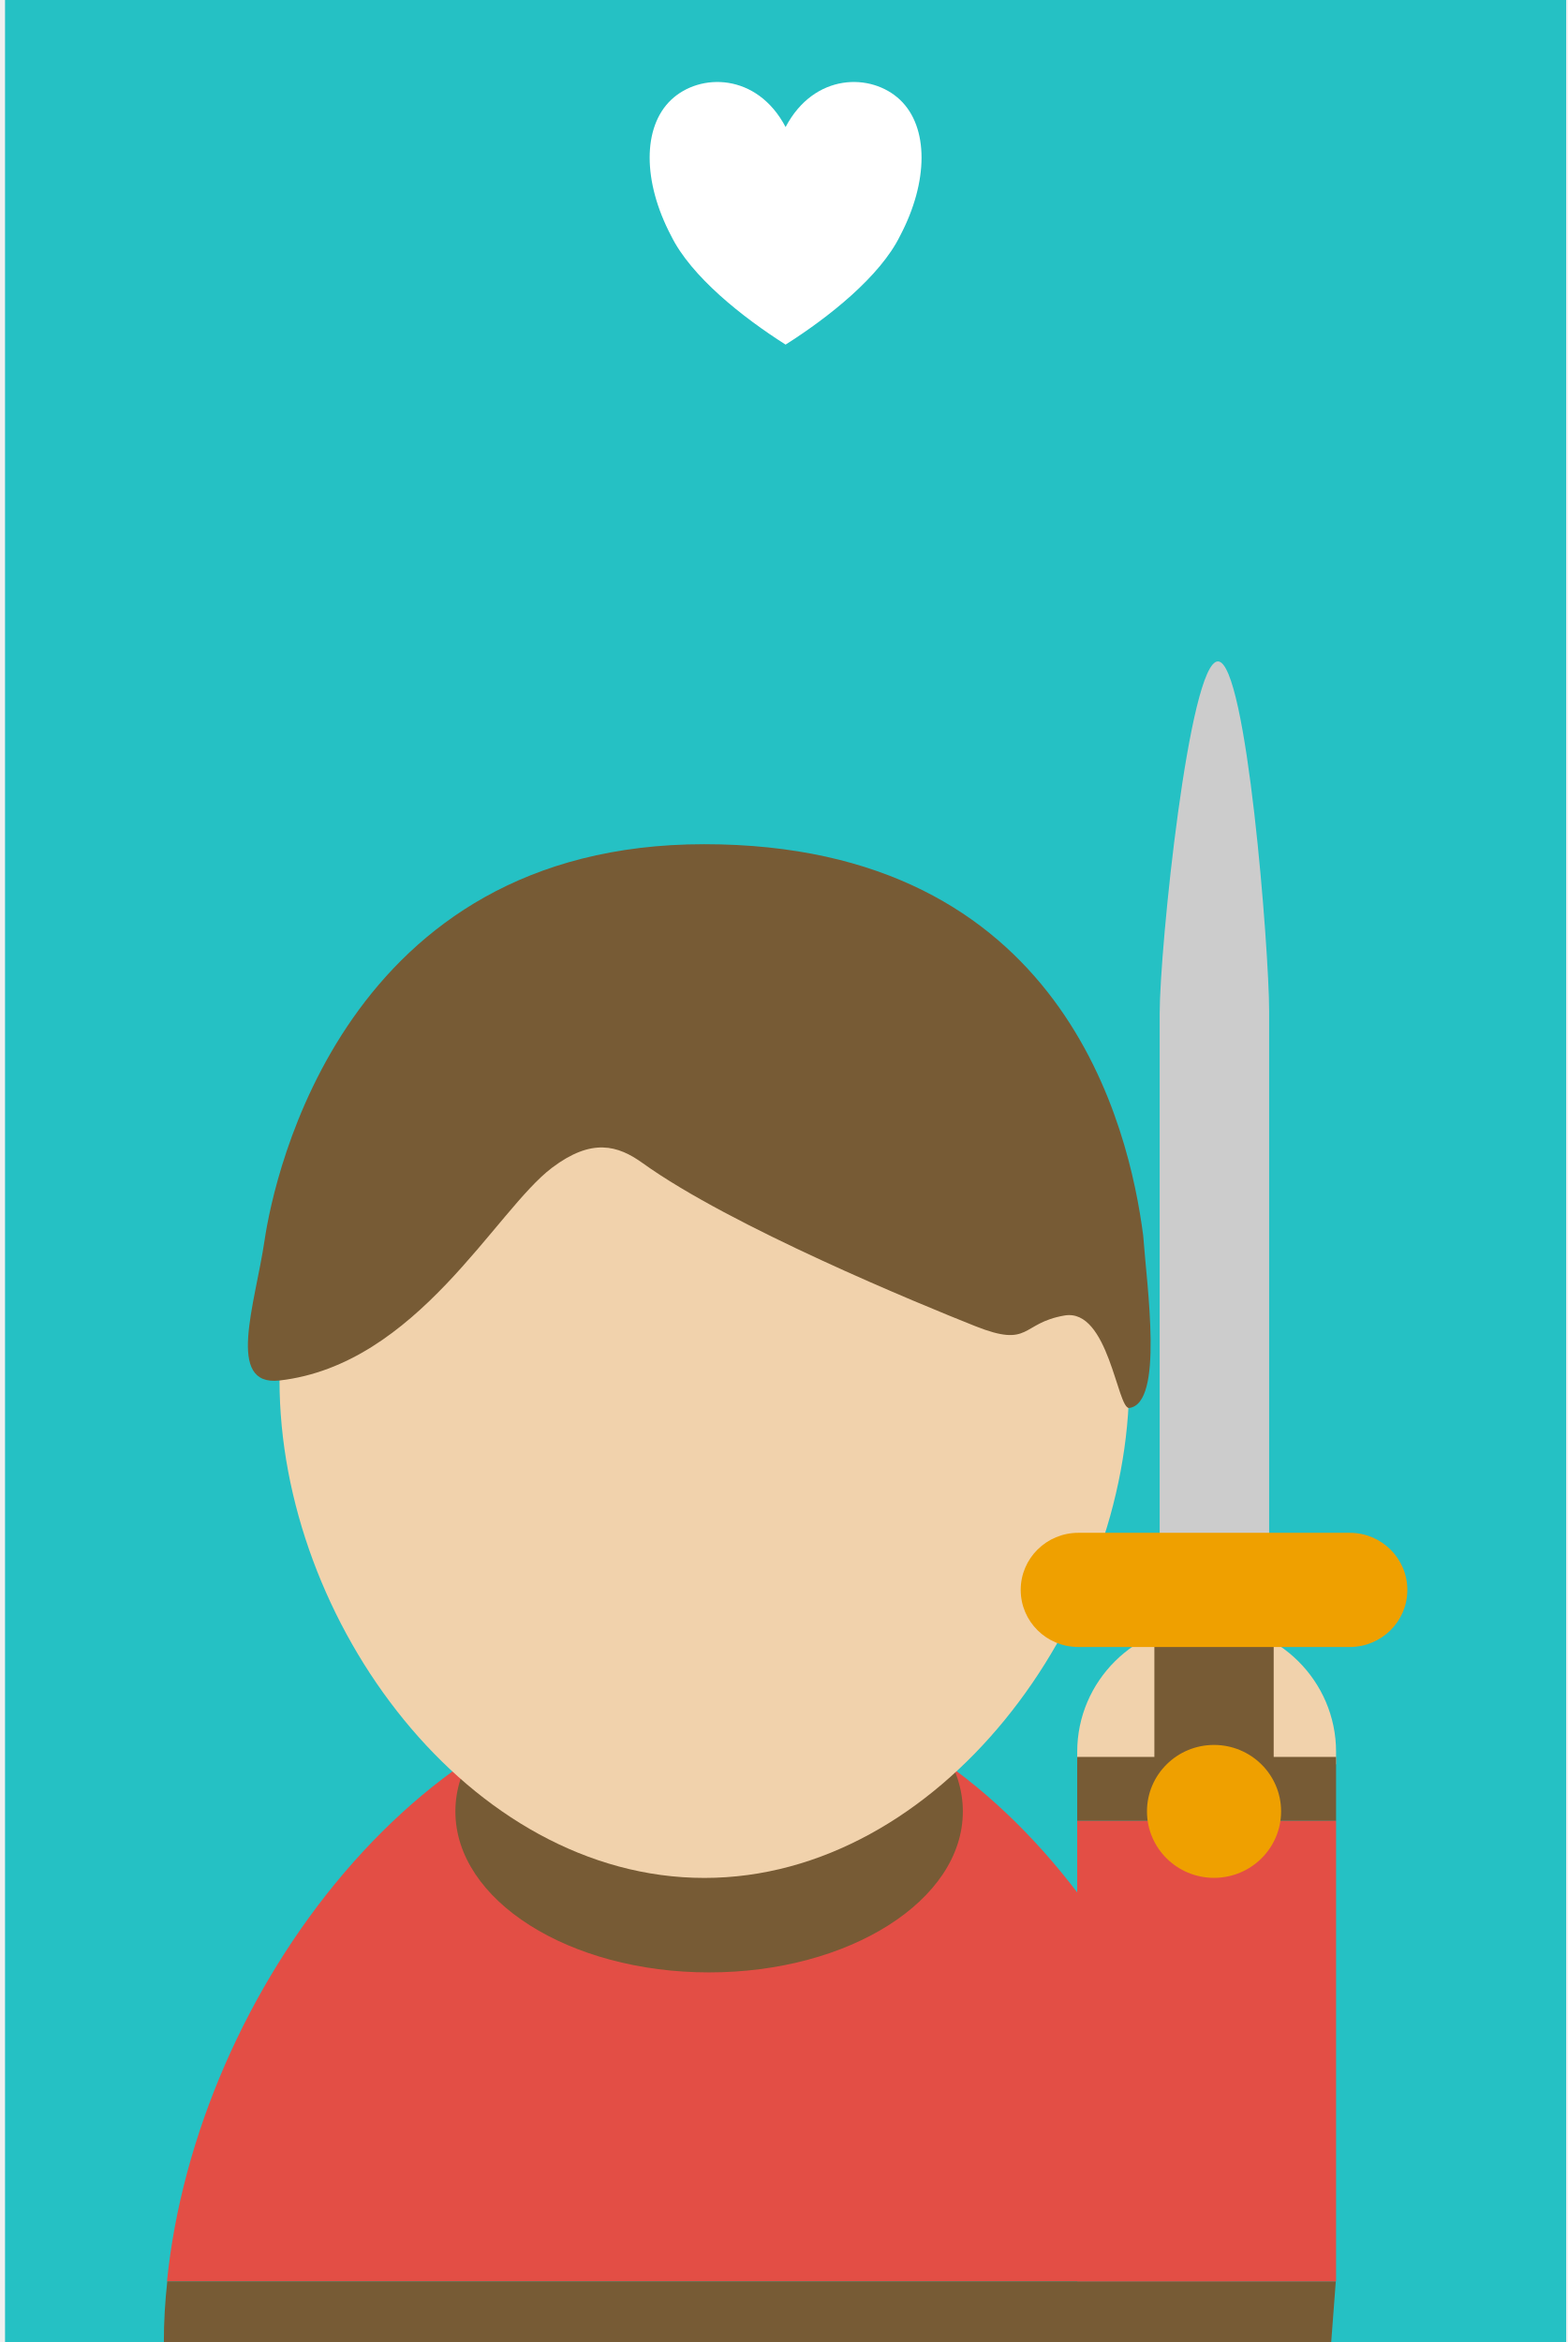
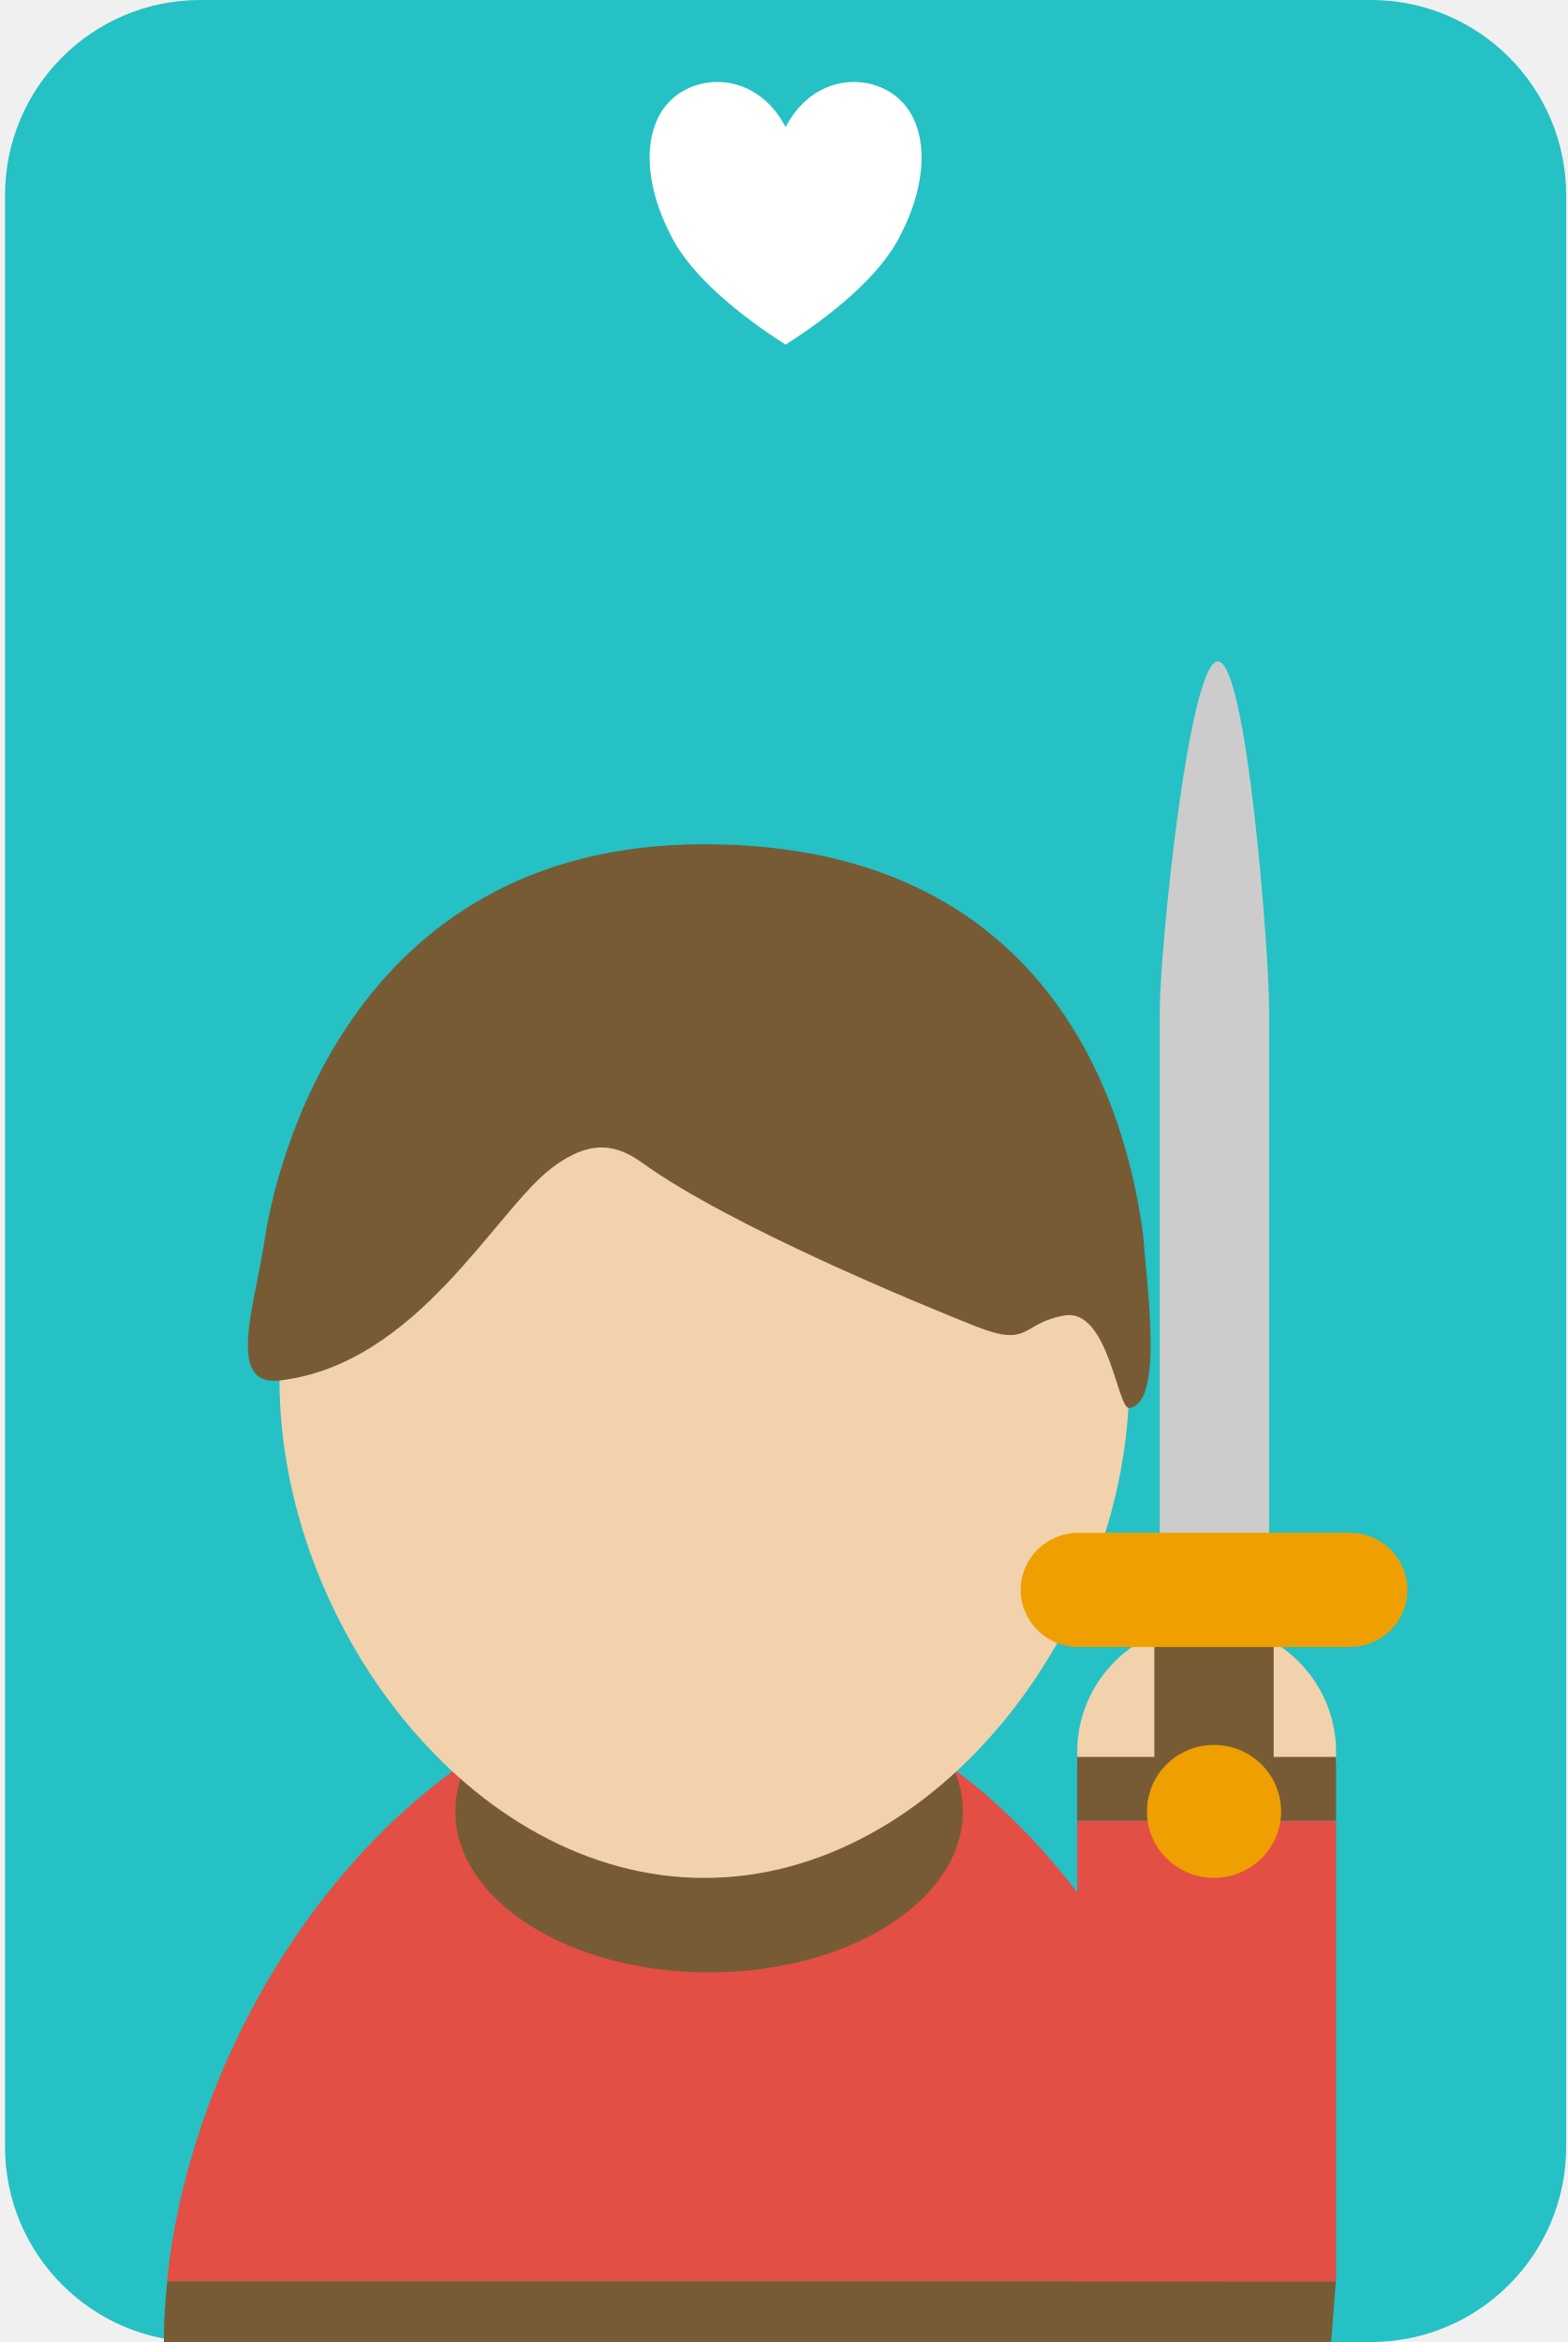
<svg xmlns="http://www.w3.org/2000/svg" width="100%" height="100%" viewBox="0 0 241 360" version="1.1" xml:space="preserve" style="fill-rule:evenodd;clip-rule:evenodd;stroke-linejoin:round;stroke-miterlimit:2;">
  <rect id="hj" x="0.774" y="0" width="240" height="360" style="fill:none;" />
  <clipPath id="_clip1">
    <rect x="0.774" y="0" width="240" height="360" />
  </clipPath>
  <g clip-path="url(#_clip1)">
-     <rect x="0.774" y="0" width="240" height="360" style="fill:#25c1c4;" />
-     <g id="Layer1" />
+     <g id="Layer1">
+       <g id="Blue_Background">
+         <path d="M240.774,30c0,-16.557 -13.442,-30 -30,-30l-180,0c-16.557,0 -30,13.443 -30,30l0,300c0,16.557 13.443,30 30,30l180,0c16.558,0 30,-13.443 30,-30l0,-300Z" style="fill:#25c1c4;" />
+       </g>
+     </g>
    <g>
      <path d="M108.613,258.581c-42.445,0 -78.424,47.391 -82.942,92.096l163.494,0c-4.239,-44.705 -38.117,-92.096 -80.552,-92.096" style="fill:#e34e45;fill-rule:nonzero;" />
      <path d="M25.19,360l179.463,0l0.707,-9.323l-179.643,0c-0.345,3.131 -0.527,6.237 -0.527,9.323Z" style="fill:#775b35;fill-rule:nonzero;" />
      <path d="M148.023,278.448c0,13.657 -17.464,24.739 -39.007,24.739c-21.544,0 -39.008,-11.082 -39.008,-24.739c0,-13.666 17.464,-24.744 39.008,-24.744c21.543,0 39.007,11.078 39.007,24.744" style="fill:#775b35;fill-rule:nonzero;" />
      <path d="M205.4,269.285c0,-10.893 -8.909,-19.721 -19.899,-19.721c-10.99,0 -19.896,8.828 -19.896,19.721l0,1.912l39.795,0l0,-1.912" style="fill:#f1d2ac;fill-rule:nonzero;" />
      <rect x="165.605" y="270.065" width="39.795" height="9.836" style="fill:#775b35;" />
      <rect x="165.605" y="279.901" width="39.795" height="70.776" style="fill:#e34e45;" />
      <path d="M173.603,212.201c0,37.162 -29.244,76.464 -65.314,76.464c-36.073,0 -65.317,-39.302 -65.317,-76.464c0,-37.159 5.084,-73.723 65.317,-73.723c65.314,0 65.314,36.564 65.314,73.723" style="fill:#f1d2ac;fill-rule:nonzero;" />
      <path d="M42.972,212.201c21.158,-2.425 33.157,-26.116 41.905,-32.71c6.093,-4.59 10.084,-3.464 13.924,-0.703c13.519,9.719 42.639,21.689 51.163,25.072c8.525,3.383 6.908,-0.48 13.688,-1.648c6.78,-1.17 8.11,14.453 9.951,14.213c5.321,-0.7 2.728,-18.481 2.144,-26.522c-2.144,-16.469 -12.159,-60.136 -67.494,-60.136c-55.339,0 -66.105,50.948 -67.574,60.85c-1.459,9.902 -6.029,22.542 2.293,21.584" style="fill:#775b35;fill-rule:nonzero;" />
      <path d="M195.11,237.997l-16.828,0l0,-82.225c0,-10.001 4.521,-54.105 8.957,-54.105c4.434,0 7.871,44.567 7.871,53.694l0,82.636" style="fill:#ccc;fill-rule:nonzero;" />
      <path d="M195.809,274.144c0,5.013 -4.106,9.086 -9.172,9.086c-5.067,0 -9.17,-4.073 -9.17,-9.086l0,-21.926c0,-5.016 4.103,-9.086 9.17,-9.086c5.066,0 9.172,4.07 9.172,9.086l0,21.926" style="fill:#775b35;fill-rule:nonzero;" />
      <path d="M216.359,244.393c0,4.847 -3.967,8.776 -8.857,8.776l-41.724,0c-4.897,0 -8.861,-3.929 -8.861,-8.776c0,-4.848 3.964,-8.777 8.861,-8.777l41.724,0c4.89,0 8.857,3.929 8.857,8.777" style="fill:#efa000;fill-rule:nonzero;" />
      <path d="M196.948,278.436c0,5.646 -4.615,10.217 -10.311,10.217c-5.693,0 -10.306,-4.571 -10.306,-10.217c0,-5.64 4.613,-10.214 10.306,-10.214c5.696,0 10.311,4.574 10.311,10.214" style="fill:#efa000;fill-rule:nonzero;" />
    </g>
    <g>
      <path d="M120.774,19.529c4.4,-8.36 13.2,-8.36 17.6,-4.18c4.4,4.18 4.4,12.54 0,20.9c-3.08,6.27 -11,12.54 -17.6,16.72c-6.6,-4.18 -14.519,-10.45 -17.599,-16.72c-4.4,-8.36 -4.4,-16.72 0,-20.9c4.4,-4.18 13.199,-4.18 17.599,4.18Z" style="fill:#fff;" />
    </g>
  </g>
</svg>
